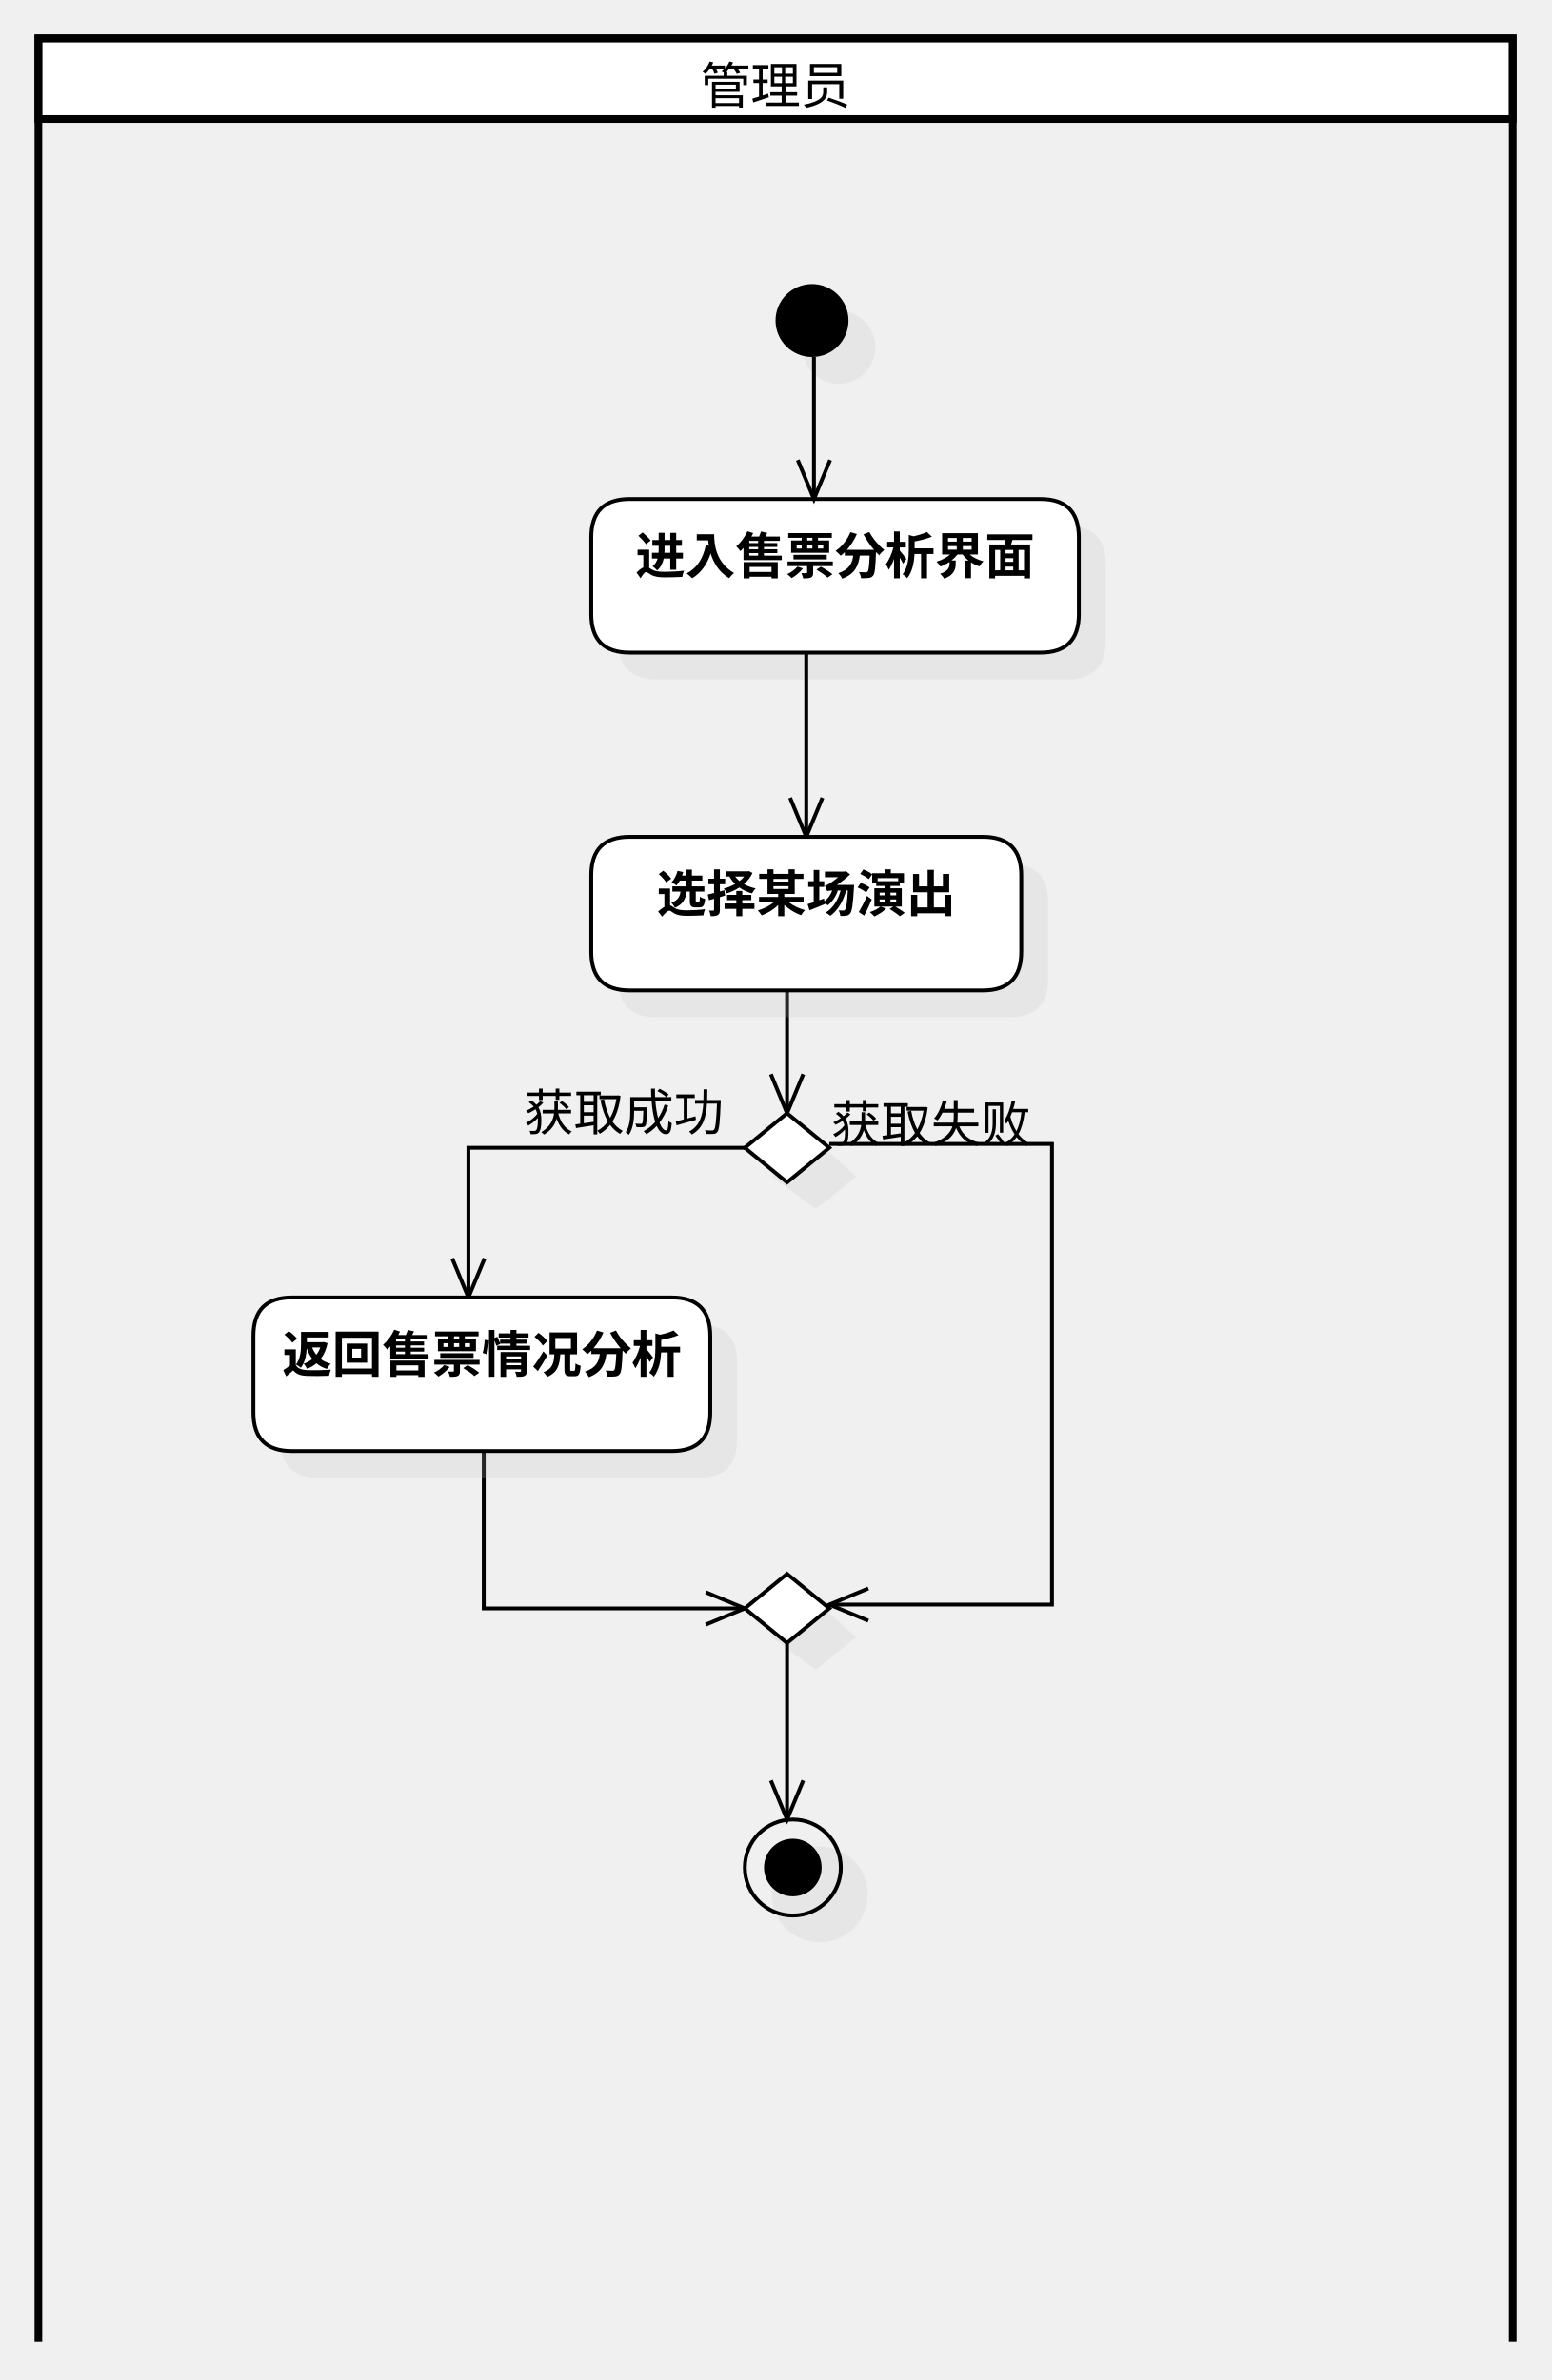
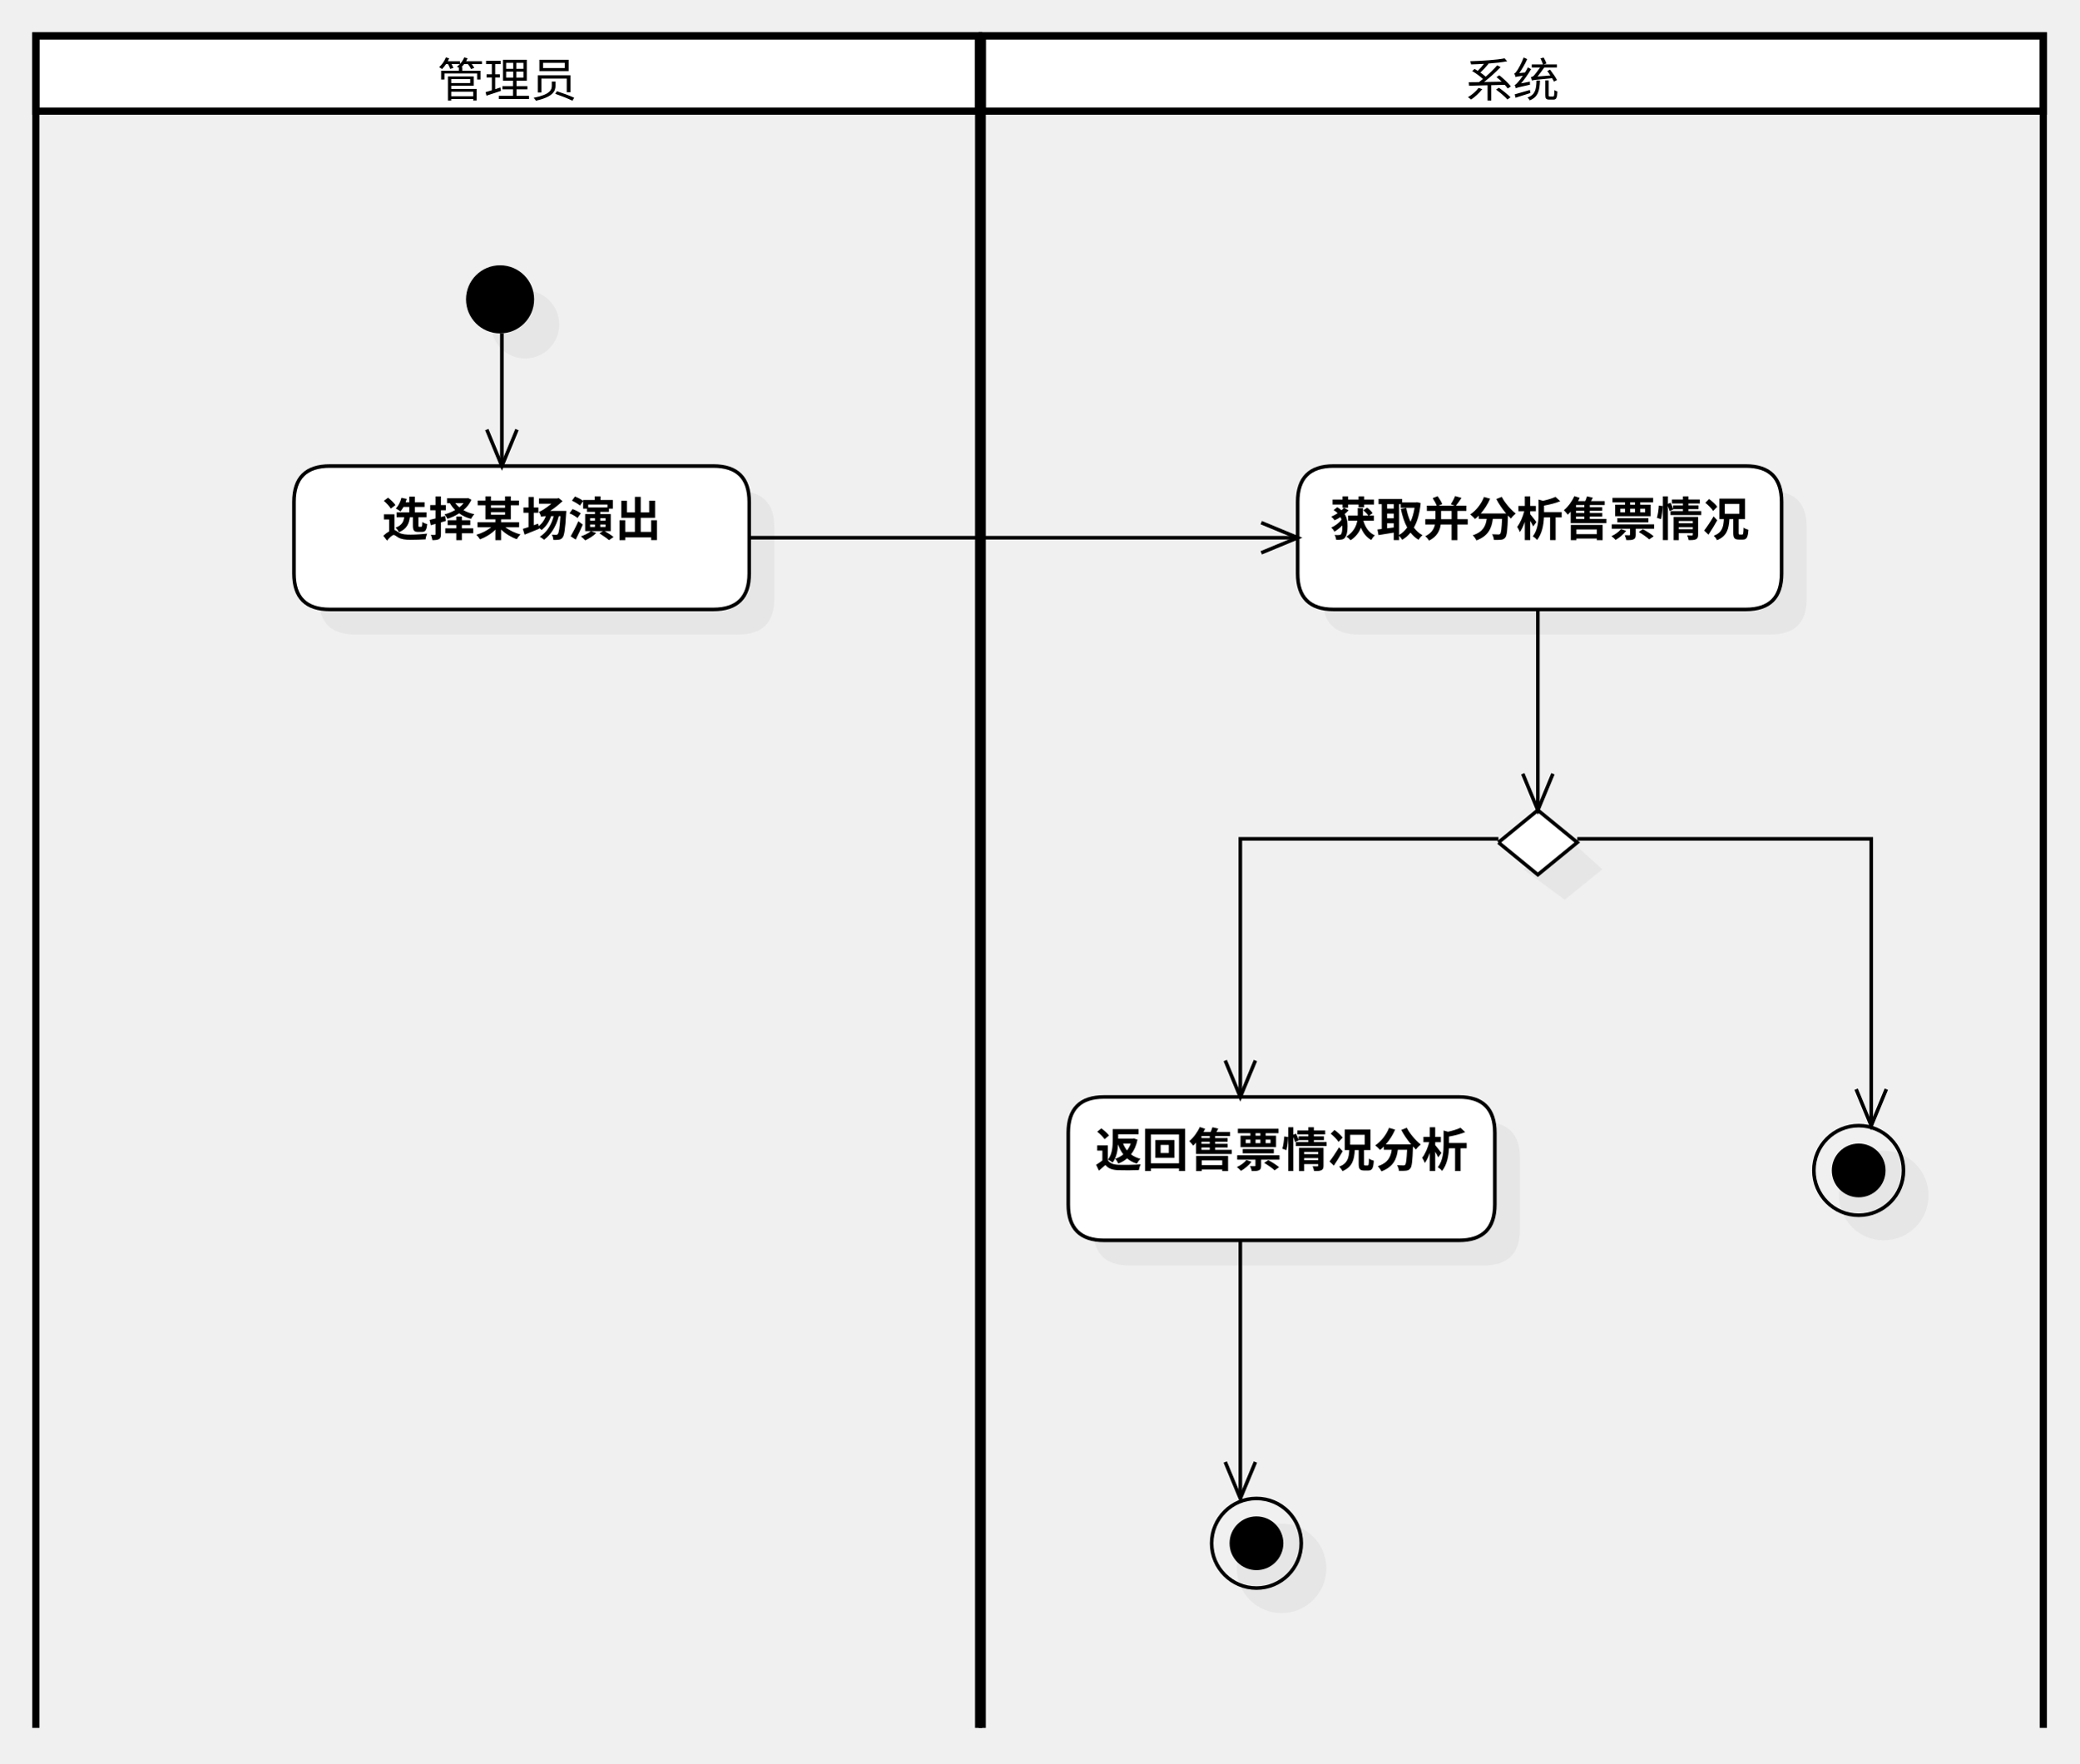
- <svg xmlns="http://www.w3.org/2000/svg" version="1.1" width="404" height="620">
+ <svg xmlns="http://www.w3.org/2000/svg" version="1.1" width="580" height="492">
  <defs />
  <g>
-     <g transform="translate(-174,-150) scale(1,1)">
-       <rect fill="#ffffff" stroke="none" x="184" y="160" width="384" height="21" />
+     <g transform="translate(-246,-150) scale(1,1)">
+       <rect fill="#ffffff" stroke="none" x="256" y="160" width="263" height="21" />
    </g>
-     <g transform="translate(-174,-150) scale(1,1)">
-       <path fill="none" stroke="#000000" d="M 184 160 L 568 160 L 568 181 L 184 181 L 184 160 Z Z" stroke-miterlimit="10" stroke-width="2" />
+     <g transform="translate(-246,-150) scale(1,1)">
+       <path fill="none" stroke="#000000" d="M 256 160 L 519 160 L 519 181 L 256 181 L 256 160 Z Z" stroke-miterlimit="10" stroke-width="2" />
    </g>
-     <g transform="translate(-174,-150) scale(1,1)">
-       <path fill="none" stroke="#000000" d="M 184 760 L 184 160 L 568 160 L 568 760" stroke-miterlimit="10" stroke-width="2" />
+     <g transform="translate(-246,-150) scale(1,1)">
+       <path fill="none" stroke="#000000" d="M 256 632 L 256 160 L 519 160 L 519 632" stroke-miterlimit="10" stroke-width="2" />
    </g>
-     <g transform="translate(-174,-150) scale(1,1)">
+     <g transform="translate(-246,-150) scale(1,1)">
      <g>
        <path fill="none" stroke="none" />
-         <text fill="#000000" stroke="none" font-family="Arial" font-size="13px" font-style="normal" font-weight="normal" text-decoration="none" x="356.5" y="177">管理员</text>
+         <text fill="#000000" stroke="none" font-family="Arial" font-size="13px" font-style="normal" font-weight="normal" text-decoration="none" x="368" y="177">管理员</text>
      </g>
    </g>
-     <g transform="translate(-174,-150) scale(1,1)">
+     <g transform="translate(-246,-150) scale(1,1)">
+       <rect fill="#ffffff" stroke="none" x="520" y="160" width="296" height="21" />
+     </g>
+     <g transform="translate(-246,-150) scale(1,1)">
+       <path fill="none" stroke="#000000" d="M 520 160 L 816 160 L 816 181 L 520 181 L 520 160 Z Z" stroke-miterlimit="10" stroke-width="2" />
+     </g>
+     <g transform="translate(-246,-150) scale(1,1)">
+       <path fill="none" stroke="#000000" d="M 520 632 L 520 160 L 816 160 L 816 632" stroke-miterlimit="10" stroke-width="2" />
+     </g>
+     <g transform="translate(-246,-150) scale(1,1)">
+       <g>
+         <path fill="none" stroke="none" />
+         <text fill="#000000" stroke="none" font-family="Arial" font-size="13px" font-style="normal" font-weight="normal" text-decoration="none" x="655" y="177">系统</text>
+       </g>
+     </g>
+     <g transform="translate(-246,-150) scale(1,1)">
      <path fill="#C0C0C0" stroke="none" d="M 383 240.5 C 383 235.253 387.253 231 392.5 231 C 397.747 231 402 235.253 402 240.5 C 402 245.747 397.747 250 392.5 250 C 387.253 250 383 245.747 383 240.5 Z" opacity="0.2" />
    </g>
-     <g transform="translate(-174,-150) scale(1,1)">
+     <g transform="translate(-246,-150) scale(1,1)">
      <path fill="#000000" stroke="none" d="M 376 233.5 C 376 228.253 380.253 224 385.5 224 C 390.747 224 395 228.253 395 233.5 C 395 238.747 390.747 243 385.5 243 C 380.253 243 376 238.747 376 233.5 Z" />
    </g>
-     <g transform="translate(-174,-150) scale(1,1)">
+     <g transform="translate(-246,-150) scale(1,1)">
      <path fill="#C0C0C0" stroke="none" d="M 345 287 L 452 287 Q 462 287 462 297 L 462 317 Q 462 327 452 327 L 345 327 Q 335 327 335 317 L 335 297 Q 335 287 345 287 Z" opacity="0.2" />
    </g>
-     <g transform="translate(-174,-150) scale(1,1)">
+     <g transform="translate(-246,-150) scale(1,1)">
      <path fill="#ffffff" stroke="none" d="M 338 280 L 445 280 Q 455 280 455 290 L 455 310 Q 455 320 445 320 L 338 320 Q 328 320 328 310 L 328 290 Q 328 280 338 280 Z" />
    </g>
-     <g transform="translate(-174,-150) scale(1,1)">
+     <g transform="translate(-246,-150) scale(1,1)">
      <path fill="none" stroke="#000000" d="M 338 280 L 445 280 Q 455 280 455 290 L 455 310 Q 455 320 445 320 L 338 320 Q 328 320 328 310 L 328 290 Q 328 280 338 280 Z" stroke-miterlimit="10" />
    </g>
-     <g transform="translate(-174,-150) scale(1,1)">
+     <g transform="translate(-246,-150) scale(1,1)">
      <g>
        <path fill="none" stroke="none" />
-         <text fill="#000000" stroke="none" font-family="Arial" font-size="13px" font-style="normal" font-weight="bold" text-decoration="none" x="339.5" y="299.5">进入售票分析界面</text>
+         <text fill="#000000" stroke="none" font-family="Arial" font-size="13px" font-style="normal" font-weight="bold" text-decoration="none" x="352.5" y="299.5">选择某场演出</text>
      </g>
    </g>
-     <g transform="translate(-174,-150) scale(1,1)">
+     <g transform="translate(-246,-150) scale(1,1)">
+       <path fill="#C0C0C0" stroke="none" d="M 625 287 L 740 287 Q 750 287 750 297 L 750 317 Q 750 327 740 327 L 625 327 Q 615 327 615 317 L 615 297 Q 615 287 625 287 Z" opacity="0.2" />
+     </g>
+     <g transform="translate(-246,-150) scale(1,1)">
+       <path fill="#ffffff" stroke="none" d="M 618 280 L 733 280 Q 743 280 743 290 L 743 310 Q 743 320 733 320 L 618 320 Q 608 320 608 310 L 608 290 Q 608 280 618 280 Z" />
+     </g>
+     <g transform="translate(-246,-150) scale(1,1)">
+       <path fill="none" stroke="#000000" d="M 618 280 L 733 280 Q 743 280 743 290 L 743 310 Q 743 320 733 320 L 618 320 Q 608 320 608 310 L 608 290 Q 608 280 618 280 Z" stroke-miterlimit="10" />
+     </g>
+     <g transform="translate(-246,-150) scale(1,1)">
+       <g>
+         <path fill="none" stroke="none" />
+         <text fill="#000000" stroke="none" font-family="Arial" font-size="13px" font-style="normal" font-weight="bold" text-decoration="none" x="617" y="299.5">获取并分析售票情况</text>
+       </g>
+     </g>
+     <g transform="translate(-246,-150) scale(1,1)">
+       <path fill="#C0C0C0" stroke="none" d="M 671 392.5 L 682.5 383 L 693 392.5 L 682.5 401 L 671 392.5" opacity="0.2" />
+     </g>
+     <g transform="translate(-246,-150) scale(1,1)">
+       <path fill="#ffffff" stroke="none" d="M 664 385 L 675 376 L 686 385 L 675 394 L 664 385" />
+     </g>
+     <g transform="translate(-246,-150) scale(1,1)">
+       <path fill="none" stroke="#000000" d="M 664 385 L 675 376 L 686 385 L 675 394 L 664 385 L 664 385" stroke-miterlimit="10" />
+     </g>
+     <g transform="translate(-246,-150) scale(1,1)">
+       <path fill="#C0C0C0" stroke="none" d="M 561 463 L 660 463 Q 670 463 670 473 L 670 493 Q 670 503 660 503 L 561 503 Q 551 503 551 493 L 551 473 Q 551 463 561 463 Z" opacity="0.2" />
+     </g>
+     <g transform="translate(-246,-150) scale(1,1)">
+       <path fill="#ffffff" stroke="none" d="M 554 456 L 653 456 Q 663 456 663 466 L 663 486 Q 663 496 653 496 L 554 496 Q 544 496 544 486 L 544 466 Q 544 456 554 456 Z" />
+     </g>
+     <g transform="translate(-246,-150) scale(1,1)">
+       <path fill="none" stroke="#000000" d="M 554 456 L 653 456 Q 663 456 663 466 L 663 486 Q 663 496 653 496 L 554 496 Q 544 496 544 486 L 544 466 Q 544 456 554 456 Z" stroke-miterlimit="10" />
+     </g>
+     <g transform="translate(-246,-150) scale(1,1)">
+       <g>
+         <path fill="none" stroke="none" />
+         <text fill="#000000" stroke="none" font-family="Arial" font-size="13px" font-style="normal" font-weight="bold" text-decoration="none" x="551.5" y="475.5">返回售票情况分析</text>
+       </g>
+     </g>
+     <g transform="translate(-246,-150) scale(1,1)">
+       <path fill="#C0C0C0" stroke="none" d="M 591 587.5 C 591 580.596 596.596 575 603.5 575 C 610.404 575 616 580.596 616 587.5 C 616 594.404 610.404 600 603.5 600 C 596.596 600 591 594.404 591 587.5 Z" opacity="0.2" />
+     </g>
+     <g transform="translate(-246,-150) scale(1,1)">
+       <path fill="none" stroke="#000000" d="M 584 580.5 C 584 573.596 589.596 568 596.5 568 C 603.404 568 609 573.596 609 580.5 C 609 587.404 603.404 593 596.5 593 C 589.596 593 584 587.404 584 580.5 Z" stroke-miterlimit="10" />
+     </g>
+     <g transform="translate(-246,-150) scale(1,1)">
+       <path fill="#000000" stroke="none" d="M 589 580.5 C 589 576.358 592.358 573 596.5 573 C 600.642 573 604 576.358 604 580.5 C 604 584.642 600.642 588 596.5 588 C 592.358 588 589 584.642 589 580.5 Z" />
+     </g>
+     <g transform="translate(-246,-150) scale(1,1)">
+       <path fill="#C0C0C0" stroke="none" d="M 759 483.5 C 759 476.596 764.596 471 771.5 471 C 778.404 471 784 476.596 784 483.5 C 784 490.404 778.404 496 771.5 496 C 764.596 496 759 490.404 759 483.5 Z" opacity="0.2" />
+     </g>
+     <g transform="translate(-246,-150) scale(1,1)">
+       <path fill="none" stroke="#000000" d="M 752 476.5 C 752 469.596 757.596 464 764.5 464 C 771.404 464 777 469.596 777 476.5 C 777 483.404 771.404 489 764.5 489 C 757.596 489 752 483.404 752 476.5 Z" stroke-miterlimit="10" />
+     </g>
+     <g transform="translate(-246,-150) scale(1,1)">
+       <path fill="#000000" stroke="none" d="M 757 476.5 C 757 472.358 760.358 469 764.5 469 C 768.642 469 772 472.358 772 476.5 C 772 480.642 768.642 484 764.5 484 C 760.358 484 757 480.642 757 476.5 Z" />
+     </g>
+     <g transform="translate(-246,-150) scale(1,1)">
      <path fill="none" stroke="#000000" d="M 386 243 L 386 280" stroke-miterlimit="10" />
    </g>
-     <g transform="translate(-174,-150) scale(1,1)">
+     <g transform="translate(-246,-150) scale(1,1)">
      <path fill="none" stroke="#000000" d="M 381.79 269.837 L 386 280 L 390.21 269.837" stroke-miterlimit="10" />
    </g>
-     <g transform="translate(-174,-150) scale(1,1)">
-       <path fill="none" stroke="#000000" d="M 384 320 L 384 368" stroke-miterlimit="10" />
+     <g transform="translate(-246,-150) scale(1,1)">
+       <path fill="none" stroke="#000000" d="M 455 300 L 608 300" stroke-miterlimit="10" />
    </g>
-     <g transform="translate(-174,-150) scale(1,1)">
-       <path fill="none" stroke="#000000" d="M 379.79 357.837 L 384 368 L 388.21 357.837" stroke-miterlimit="10" />
+     <g transform="translate(-246,-150) scale(1,1)">
+       <path fill="none" stroke="#000000" d="M 597.837 304.21 L 608 300 L 597.837 295.79" stroke-miterlimit="10" />
    </g>
-     <g transform="translate(-174,-150) scale(1,1)">
-       <path fill="none" stroke="#000000" d="M 379 408 L 379 440" stroke-miterlimit="10" />
+     <g transform="translate(-246,-150) scale(1,1)">
+       <path fill="none" stroke="#000000" d="M 675 320 L 675 376" stroke-miterlimit="10" />
    </g>
-     <g transform="translate(-174,-150) scale(1,1)">
-       <path fill="none" stroke="#000000" d="M 374.79 429.837 L 379 440 L 383.21 429.837" stroke-miterlimit="10" />
+     <g transform="translate(-246,-150) scale(1,1)">
+       <path fill="none" stroke="#000000" d="M 670.79 365.837 L 675 376 L 679.21 365.837" stroke-miterlimit="10" />
    </g>
-     <g transform="translate(-174,-150) scale(1,1)">
-       <path fill="none" stroke="#000000" d="M 300 528 L 300 569 L 368 569" stroke-miterlimit="10" />
+     <g transform="translate(-246,-150) scale(1,1)">
+       <path fill="none" stroke="#000000" d="M 592 496 L 592 568" stroke-miterlimit="10" />
    </g>
-     <g transform="translate(-174,-150) scale(1,1)">
-       <path fill="none" stroke="#000000" d="M 357.837 573.21 L 368 569 L 357.837 564.79" stroke-miterlimit="10" />
+     <g transform="translate(-246,-150) scale(1,1)">
+       <path fill="none" stroke="#000000" d="M 587.79 557.837 L 592 568 L 596.21 557.837" stroke-miterlimit="10" />
    </g>
-     <g transform="translate(-174,-150) scale(1,1)">
-       <path fill="none" stroke="#000000" d="M 368 449 L 296 449 L 296 488" stroke-miterlimit="10" />
+     <g transform="translate(-246,-150) scale(1,1)">
+       <path fill="none" stroke="#000000" d="M 664 384 L 592 384 L 592 456" stroke-miterlimit="10" />
    </g>
-     <g transform="translate(-174,-150) scale(1,1)">
-       <path fill="none" stroke="#000000" d="M 291.79 477.837 L 296 488 L 300.21 477.837" stroke-miterlimit="10" />
+     <g transform="translate(-246,-150) scale(1,1)">
+       <path fill="none" stroke="#000000" d="M 587.79 445.837 L 592 456 L 596.21 445.837" stroke-miterlimit="10" />
    </g>
-     <g transform="translate(-174,-150) scale(1,1)">
-       <g>
-         <path fill="none" stroke="none" />
-         <text fill="#000000" stroke="none" font-family="Arial" font-size="13px" font-style="normal" font-weight="normal" text-decoration="none" x="310.5" y="444.5">获取成功</text>
-       </g>
+     <g transform="translate(-246,-150) scale(1,1)">
+       <path fill="none" stroke="#000000" d="M 686 384 L 768 384 L 768 464" stroke-miterlimit="10" />
    </g>
-     <g transform="translate(-174,-150) scale(1,1)">
-       <path fill="none" stroke="#000000" d="M 390 448 L 448 448 L 448 568 L 390 568" stroke-miterlimit="10" />
-     </g>
-     <g transform="translate(-174,-150) scale(1,1)">
-       <path fill="none" stroke="#000000" d="M 400.163 563.79 L 390 568 L 400.163 572.21" stroke-miterlimit="10" />
-     </g>
-     <g transform="translate(-174,-150) scale(1,1)">
-       <g>
-         <path fill="none" stroke="none" />
-         <text fill="#000000" stroke="none" font-family="Arial" font-size="13px" font-style="normal" font-weight="normal" text-decoration="none" x="390.5" y="447.5">获取失败</text>
-       </g>
-     </g>
-     <g transform="translate(-174,-150) scale(1,1)">
-       <path fill="#C0C0C0" stroke="none" d="M 345 375 L 437 375 Q 447 375 447 385 L 447 405 Q 447 415 437 415 L 345 415 Q 335 415 335 405 L 335 385 Q 335 375 345 375 Z" opacity="0.2" />
-     </g>
-     <g transform="translate(-174,-150) scale(1,1)">
-       <path fill="#ffffff" stroke="none" d="M 338 368 L 430 368 Q 440 368 440 378 L 440 398 Q 440 408 430 408 L 338 408 Q 328 408 328 398 L 328 378 Q 328 368 338 368 Z" />
-     </g>
-     <g transform="translate(-174,-150) scale(1,1)">
-       <path fill="none" stroke="#000000" d="M 338 368 L 430 368 Q 440 368 440 378 L 440 398 Q 440 408 430 408 L 338 408 Q 328 408 328 398 L 328 378 Q 328 368 338 368 Z" stroke-miterlimit="10" />
-     </g>
-     <g transform="translate(-174,-150) scale(1,1)">
-       <g>
-         <path fill="none" stroke="none" />
-         <text fill="#000000" stroke="none" font-family="Arial" font-size="13px" font-style="normal" font-weight="bold" text-decoration="none" x="345" y="387.5">选择某场演出</text>
-       </g>
-     </g>
-     <g transform="translate(-174,-150) scale(1,1)">
-       <path fill="#C0C0C0" stroke="none" d="M 375 456.5 L 386.5 447 L 397 456.5 L 386.5 465 L 375 456.5" opacity="0.2" />
-     </g>
-     <g transform="translate(-174,-150) scale(1,1)">
-       <path fill="#ffffff" stroke="none" d="M 368 449 L 379 440 L 390 449 L 379 458 L 368 449" />
-     </g>
-     <g transform="translate(-174,-150) scale(1,1)">
-       <path fill="none" stroke="#000000" d="M 368 449 L 379 440 L 390 449 L 379 458 L 368 449 L 368 449" stroke-miterlimit="10" />
-     </g>
-     <g transform="translate(-174,-150) scale(1,1)">
-       <path fill="#C0C0C0" stroke="none" d="M 257 495 L 356 495 Q 366 495 366 505 L 366 525 Q 366 535 356 535 L 257 535 Q 247 535 247 525 L 247 505 Q 247 495 257 495 Z" opacity="0.2" />
-     </g>
-     <g transform="translate(-174,-150) scale(1,1)">
-       <path fill="#ffffff" stroke="none" d="M 250 488 L 349 488 Q 359 488 359 498 L 359 518 Q 359 528 349 528 L 250 528 Q 240 528 240 518 L 240 498 Q 240 488 250 488 Z" />
-     </g>
-     <g transform="translate(-174,-150) scale(1,1)">
-       <path fill="none" stroke="#000000" d="M 250 488 L 349 488 Q 359 488 359 498 L 359 518 Q 359 528 349 528 L 250 528 Q 240 528 240 518 L 240 498 Q 240 488 250 488 Z" stroke-miterlimit="10" />
-     </g>
-     <g transform="translate(-174,-150) scale(1,1)">
-       <g>
-         <path fill="none" stroke="none" />
-         <text fill="#000000" stroke="none" font-family="Arial" font-size="13px" font-style="normal" font-weight="bold" text-decoration="none" x="247.5" y="507.5">返回售票情况分析</text>
-       </g>
-     </g>
-     <g transform="translate(-174,-150) scale(1,1)">
-       <path fill="#C0C0C0" stroke="none" d="M 375 643.5 C 375 636.596 380.596 631 387.5 631 C 394.404 631 400 636.596 400 643.5 C 400 650.404 394.404 656 387.5 656 C 380.596 656 375 650.404 375 643.5 Z" opacity="0.2" />
-     </g>
-     <g transform="translate(-174,-150) scale(1,1)">
-       <path fill="none" stroke="#000000" d="M 368 636.5 C 368 629.596 373.596 624 380.5 624 C 387.404 624 393 629.596 393 636.5 C 393 643.404 387.404 649 380.5 649 C 373.596 649 368 643.404 368 636.5 Z" stroke-miterlimit="10" />
-     </g>
-     <g transform="translate(-174,-150) scale(1,1)">
-       <path fill="#000000" stroke="none" d="M 373 636.5 C 373 632.358 376.358 629 380.5 629 C 384.642 629 388 632.358 388 636.5 C 388 640.642 384.642 644 380.5 644 C 376.358 644 373 640.642 373 636.5 Z" />
-     </g>
-     <g transform="translate(-174,-150) scale(1,1)">
-       <path fill="#C0C0C0" stroke="none" d="M 375 576.5 L 386.5 567 L 397 576.5 L 386.5 585 L 375 576.5" opacity="0.2" />
-     </g>
-     <g transform="translate(-174,-150) scale(1,1)">
-       <path fill="#ffffff" stroke="none" d="M 368 569 L 379 560 L 390 569 L 379 578 L 368 569" />
-     </g>
-     <g transform="translate(-174,-150) scale(1,1)">
-       <path fill="none" stroke="#000000" d="M 368 569 L 379 560 L 390 569 L 379 578 L 368 569 L 368 569" stroke-miterlimit="10" />
-     </g>
-     <g transform="translate(-174,-150) scale(1,1)">
-       <path fill="none" stroke="#000000" d="M 379 578 L 379 624" stroke-miterlimit="10" />
-     </g>
-     <g transform="translate(-174,-150) scale(1,1)">
-       <path fill="none" stroke="#000000" d="M 374.79 613.837 L 379 624 L 383.21 613.837" stroke-miterlimit="10" />
+     <g transform="translate(-246,-150) scale(1,1)">
+       <path fill="none" stroke="#000000" d="M 763.79 453.837 L 768 464 L 772.21 453.837" stroke-miterlimit="10" />
    </g>
  </g>
</svg>
